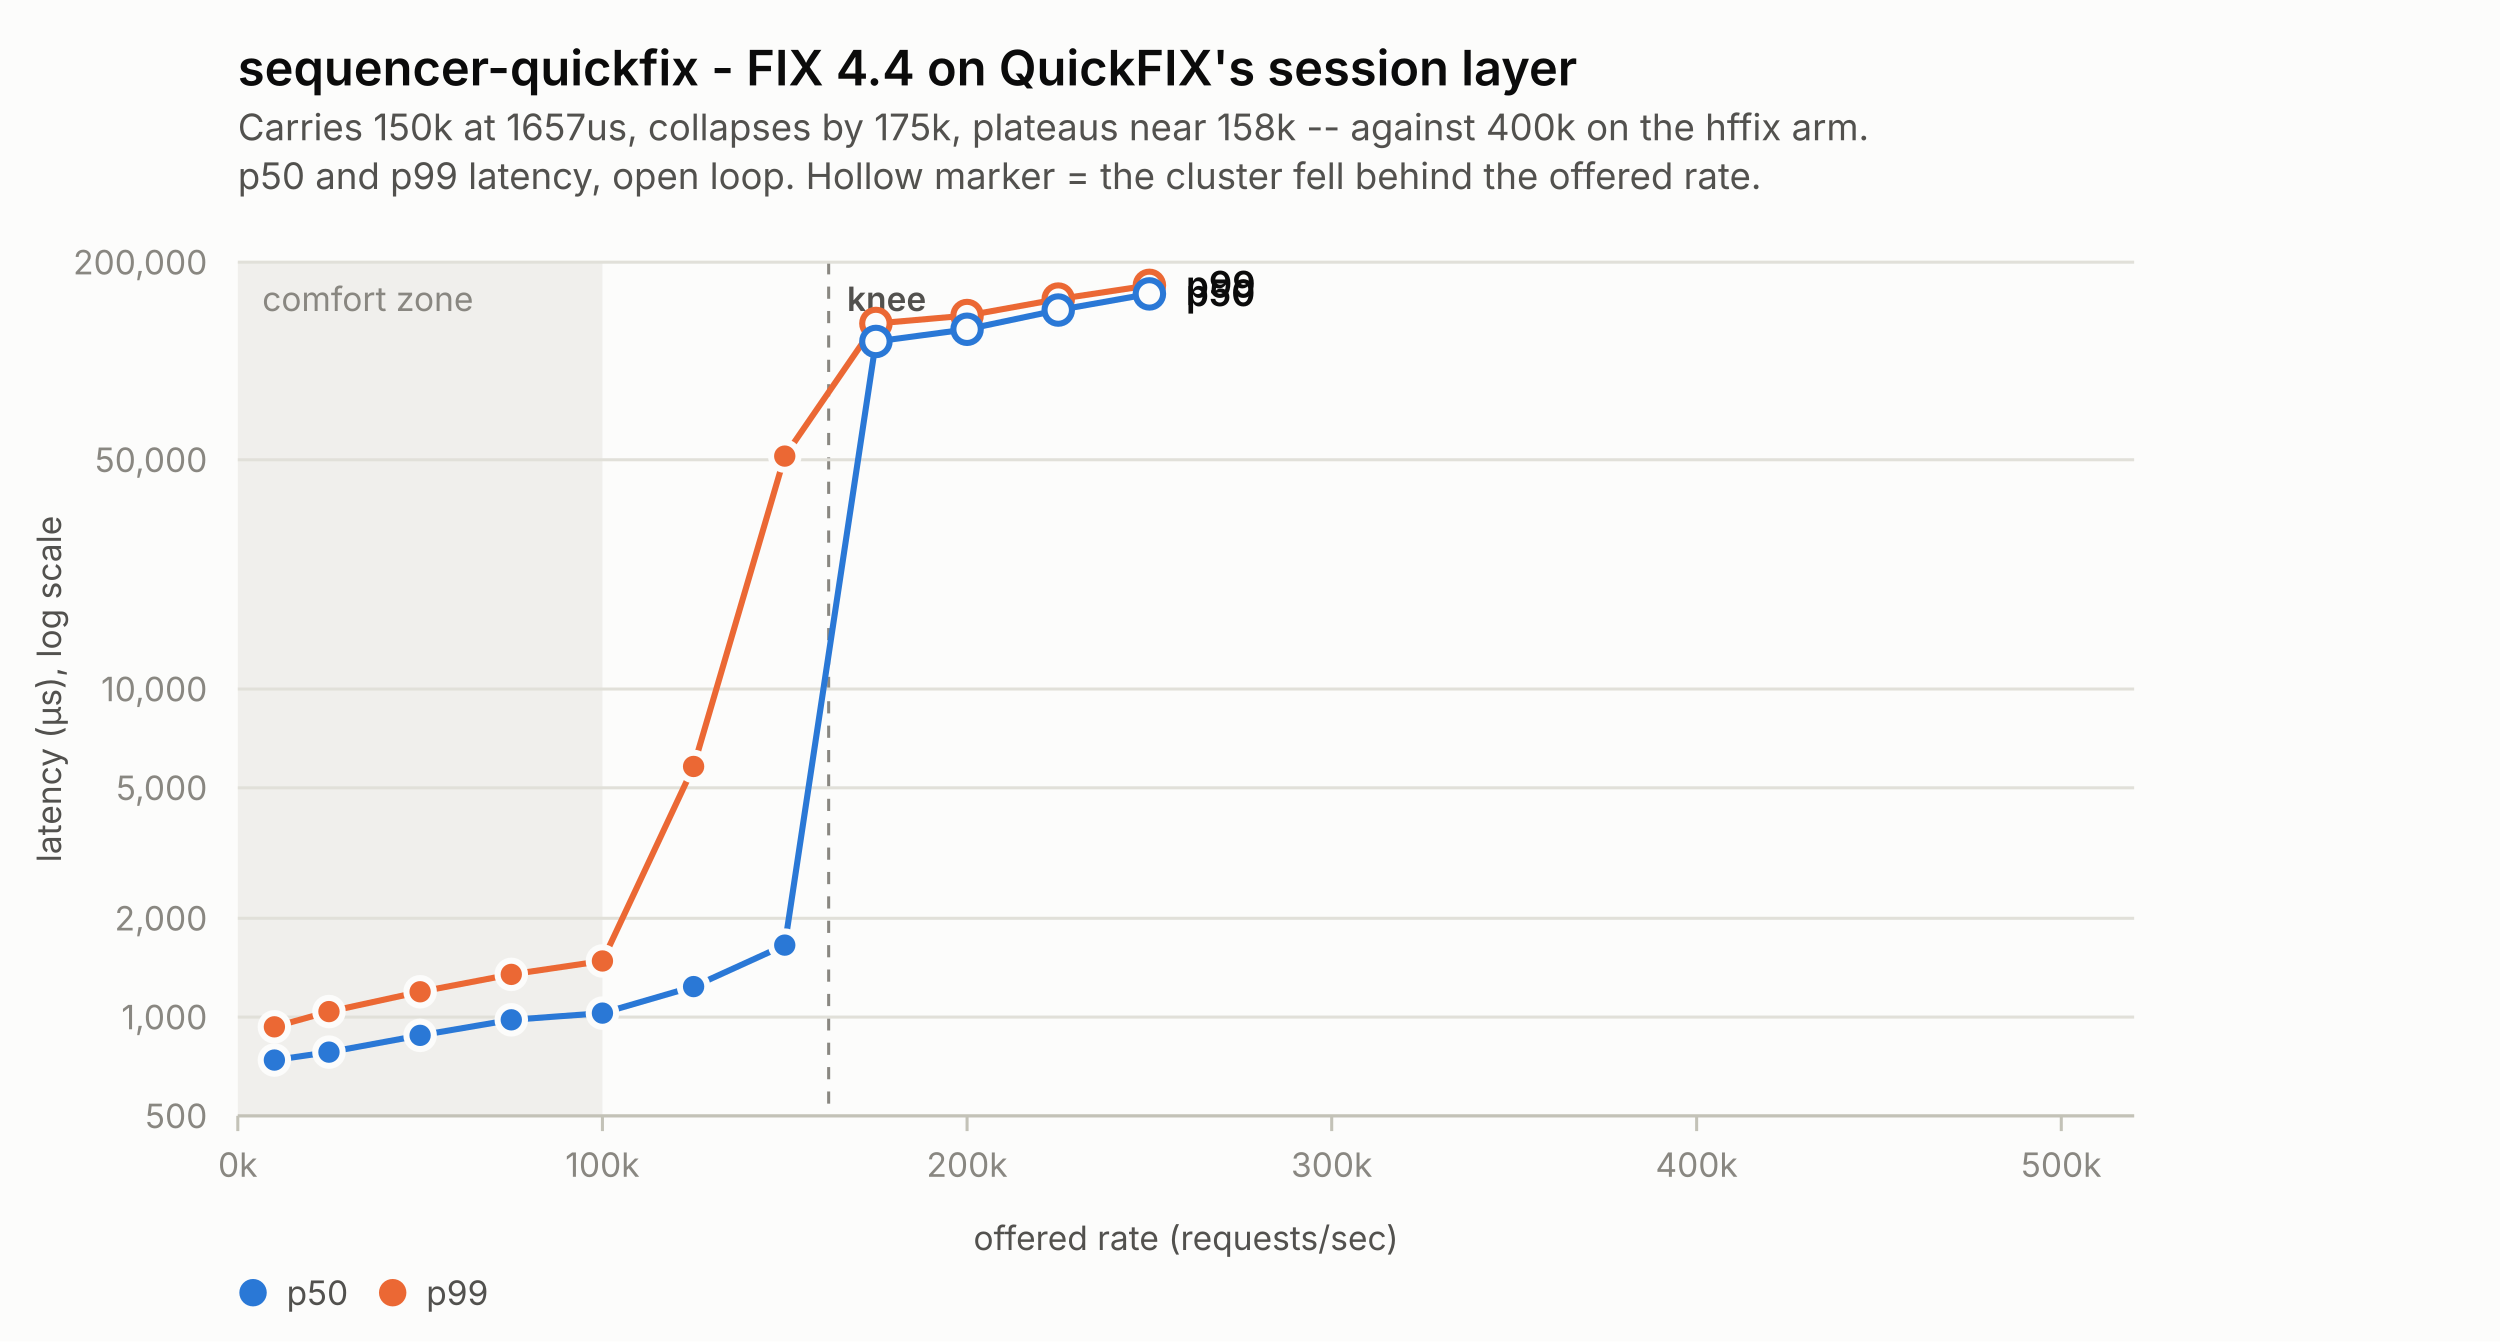
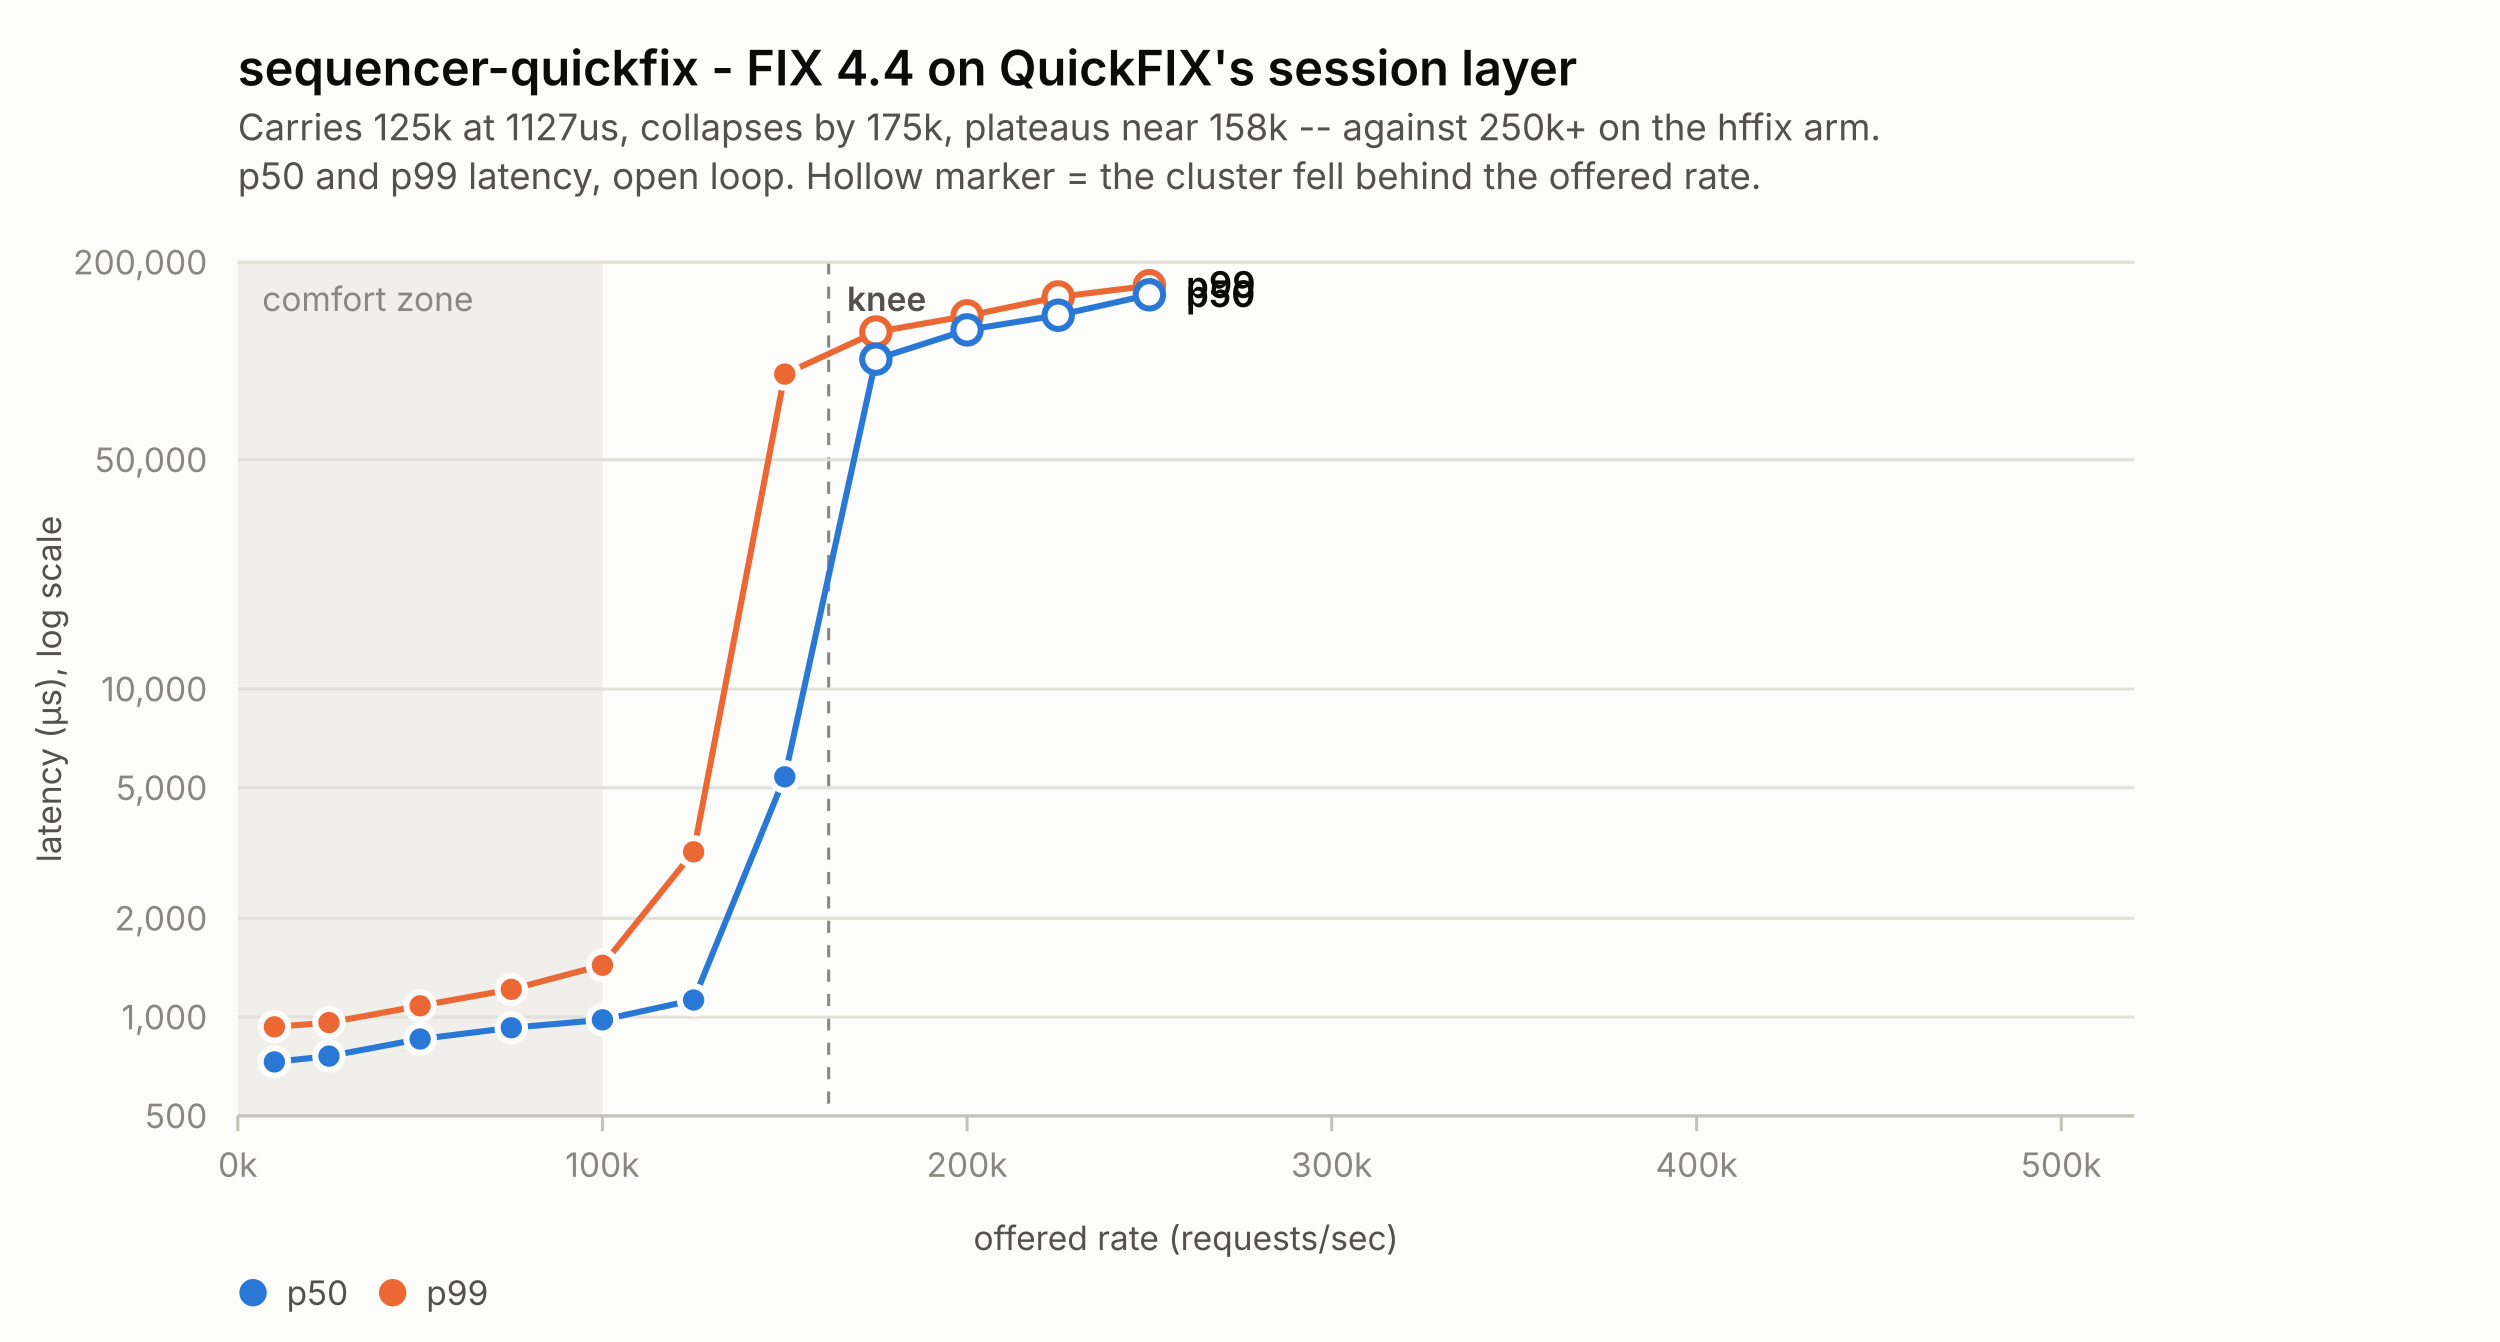
<svg xmlns="http://www.w3.org/2000/svg" width="820" height="440" viewBox="0 0 820 440" font-family="system-ui,-apple-system,&quot;Segoe UI&quot;,sans-serif" role="img" aria-label="sequencer-quickfix - FIX 4.4 on QuickFIX's session layer">
  <rect width="820" height="440" fill="#fcfcfb" />
  <text x="78" y="28" font-size="16" font-weight="600" fill="#0b0b0b">sequencer-quickfix - FIX 4.4 on QuickFIX's session layer</text>
-   <text x="78" y="46" font-size="12" fill="#52514e">Carries 150k at 1657us, collapses by 175k, plateaus near 158k -- against 400k on the hffix arm.</text>
+   <text x="78" y="46" font-size="12" fill="#52514e">Carries 125k at 1127us, collapses by 175k, plateaus near 158k -- against 250k+ on the hffix arm.</text>
  <text x="78" y="62" font-size="12" fill="#52514e">p50 and p99 latency, open loop. Hollow marker = the cluster fell behind the offered rate.</text>
  <rect x="78" y="86" width="119.6" height="280" fill="#f0efec" />
  <text x="86" y="102" font-size="11" fill="#898781">comfort zone</text>
  <line x1="271.8" y1="86" x2="271.8" y2="366" stroke="#898781" stroke-width="1" stroke-dasharray="4 4" />
  <text x="277.8" y="102" font-size="11" font-weight="600" fill="#52514e">knee</text>
  <line x1="78" y1="366.0" x2="700" y2="366.0" stroke="#e1e0d9" stroke-width="1" />
  <text x="68" y="370.0" font-size="11" fill="#898781" text-anchor="end">500</text>
  <line x1="78" y1="333.6" x2="700" y2="333.6" stroke="#e1e0d9" stroke-width="1" />
  <text x="68" y="337.6" font-size="11" fill="#898781" text-anchor="end">1,000</text>
  <line x1="78" y1="301.2" x2="700" y2="301.2" stroke="#e1e0d9" stroke-width="1" />
  <text x="68" y="305.2" font-size="11" fill="#898781" text-anchor="end">2,000</text>
  <line x1="78" y1="258.4" x2="700" y2="258.4" stroke="#e1e0d9" stroke-width="1" />
  <text x="68" y="262.4" font-size="11" fill="#898781" text-anchor="end">5,000</text>
  <line x1="78" y1="226.0" x2="700" y2="226.0" stroke="#e1e0d9" stroke-width="1" />
  <text x="68" y="230.0" font-size="11" fill="#898781" text-anchor="end">10,000</text>
  <line x1="78" y1="150.8" x2="700" y2="150.8" stroke="#e1e0d9" stroke-width="1" />
  <text x="68" y="154.8" font-size="11" fill="#898781" text-anchor="end">50,000</text>
  <line x1="78" y1="86.0" x2="700" y2="86.0" stroke="#e1e0d9" stroke-width="1" />
  <text x="68" y="90.0" font-size="11" fill="#898781" text-anchor="end">200,000</text>
  <text x="20" y="226" font-size="11" fill="#52514e" text-anchor="middle" transform="rotate(-90 20 226)">latency (µs), log scale</text>
  <line x1="78" y1="366" x2="700" y2="366" stroke="#c3c2b7" stroke-width="1" />
  <line x1="78.0" y1="366" x2="78.0" y2="371" stroke="#c3c2b7" stroke-width="1" />
  <text x="78.0" y="386" font-size="11" fill="#898781" text-anchor="middle">0k</text>
  <line x1="197.6" y1="366" x2="197.6" y2="371" stroke="#c3c2b7" stroke-width="1" />
  <text x="197.6" y="386" font-size="11" fill="#898781" text-anchor="middle">100k</text>
  <line x1="317.2" y1="366" x2="317.2" y2="371" stroke="#c3c2b7" stroke-width="1" />
  <text x="317.2" y="386" font-size="11" fill="#898781" text-anchor="middle">200k</text>
  <line x1="436.8" y1="366" x2="436.8" y2="371" stroke="#c3c2b7" stroke-width="1" />
  <text x="436.8" y="386" font-size="11" fill="#898781" text-anchor="middle">300k</text>
  <line x1="556.5" y1="366" x2="556.5" y2="371" stroke="#c3c2b7" stroke-width="1" />
  <text x="556.5" y="386" font-size="11" fill="#898781" text-anchor="middle">400k</text>
  <line x1="676.1" y1="366" x2="676.1" y2="371" stroke="#c3c2b7" stroke-width="1" />
  <text x="676.1" y="386" font-size="11" fill="#898781" text-anchor="middle">500k</text>
  <text x="389" y="410" font-size="11" fill="#52514e" text-anchor="middle">offered rate (requests/sec)</text>
  <defs>
    <clipPath id="plot">
      <rect x="72" y="80" width="634" height="292" />
    </clipPath>
  </defs>
  <g clip-path="url(#plot)">
-     <path d="M90.0,336.8 L107.9,331.8 L137.8,325.3 L167.7,319.6 L197.6,315.2 L227.5,251.4 L257.4,149.6 L287.3,106.1 L317.2,103.5 L347.1,98.1 L377.0,93.6" fill="none" stroke="#eb6834" stroke-width="2" stroke-linejoin="round" stroke-linecap="round" />
+     <path d="M90.0,336.8 L107.9,335.4 L137.8,329.9 L167.7,324.5 L197.6,316.6 L227.5,279.4 L257.4,122.7 L287.3,108.9 L317.2,103.6 L347.1,97.4 L377.0,93.7" fill="none" stroke="#eb6834" stroke-width="2" stroke-linejoin="round" stroke-linecap="round" />
    <circle cx="90.0" cy="336.8" r="4.5" fill="#eb6834" stroke="#fcfcfb" stroke-width="2" />
-     <circle cx="107.9" cy="331.8" r="4.5" fill="#eb6834" stroke="#fcfcfb" stroke-width="2" />
-     <circle cx="137.8" cy="325.3" r="4.5" fill="#eb6834" stroke="#fcfcfb" stroke-width="2" />
-     <circle cx="167.7" cy="319.6" r="4.5" fill="#eb6834" stroke="#fcfcfb" stroke-width="2" />
-     <circle cx="197.6" cy="315.2" r="4.5" fill="#eb6834" stroke="#fcfcfb" stroke-width="2" />
-     <circle cx="227.5" cy="251.4" r="4.5" fill="#eb6834" stroke="#fcfcfb" stroke-width="2" />
-     <circle cx="257.4" cy="149.6" r="4.5" fill="#eb6834" stroke="#fcfcfb" stroke-width="2" />
-     <circle cx="287.3" cy="106.1" r="4.5" fill="#fcfcfb" stroke="#eb6834" stroke-width="2" />
-     <circle cx="317.2" cy="103.5" r="4.5" fill="#fcfcfb" stroke="#eb6834" stroke-width="2" />
-     <circle cx="347.1" cy="98.1" r="4.5" fill="#fcfcfb" stroke="#eb6834" stroke-width="2" />
-     <circle cx="377.0" cy="93.6" r="4.5" fill="#fcfcfb" stroke="#eb6834" stroke-width="2" />
-     <path d="M90.0,347.7 L107.9,345.1 L137.8,339.6 L167.7,334.5 L197.6,332.3 L227.5,323.6 L257.4,310.0 L287.3,112.0 L317.2,108.0 L347.1,101.7 L377.0,96.4" fill="none" stroke="#2a78d6" stroke-width="2" stroke-linejoin="round" stroke-linecap="round" />
-     <circle cx="90.0" cy="347.7" r="4.5" fill="#2a78d6" stroke="#fcfcfb" stroke-width="2" />
-     <circle cx="107.9" cy="345.1" r="4.5" fill="#2a78d6" stroke="#fcfcfb" stroke-width="2" />
-     <circle cx="137.8" cy="339.6" r="4.5" fill="#2a78d6" stroke="#fcfcfb" stroke-width="2" />
-     <circle cx="167.7" cy="334.5" r="4.5" fill="#2a78d6" stroke="#fcfcfb" stroke-width="2" />
-     <circle cx="197.6" cy="332.3" r="4.5" fill="#2a78d6" stroke="#fcfcfb" stroke-width="2" />
-     <circle cx="227.5" cy="323.6" r="4.5" fill="#2a78d6" stroke="#fcfcfb" stroke-width="2" />
-     <circle cx="257.4" cy="310.0" r="4.5" fill="#2a78d6" stroke="#fcfcfb" stroke-width="2" />
-     <circle cx="287.3" cy="112.0" r="4.5" fill="#fcfcfb" stroke="#2a78d6" stroke-width="2" />
-     <circle cx="317.2" cy="108.0" r="4.5" fill="#fcfcfb" stroke="#2a78d6" stroke-width="2" />
-     <circle cx="347.1" cy="101.7" r="4.5" fill="#fcfcfb" stroke="#2a78d6" stroke-width="2" />
-     <circle cx="377.0" cy="96.4" r="4.5" fill="#fcfcfb" stroke="#2a78d6" stroke-width="2" />
+     <circle cx="107.9" cy="335.4" r="4.5" fill="#eb6834" stroke="#fcfcfb" stroke-width="2" />
+     <circle cx="137.8" cy="329.9" r="4.5" fill="#eb6834" stroke="#fcfcfb" stroke-width="2" />
+     <circle cx="167.7" cy="324.5" r="4.5" fill="#eb6834" stroke="#fcfcfb" stroke-width="2" />
+     <circle cx="197.6" cy="316.6" r="4.5" fill="#eb6834" stroke="#fcfcfb" stroke-width="2" />
+     <circle cx="227.5" cy="279.4" r="4.5" fill="#eb6834" stroke="#fcfcfb" stroke-width="2" />
+     <circle cx="257.4" cy="122.7" r="4.5" fill="#eb6834" stroke="#fcfcfb" stroke-width="2" />
+     <circle cx="287.3" cy="108.9" r="4.5" fill="#fcfcfb" stroke="#eb6834" stroke-width="2" />
+     <circle cx="317.2" cy="103.6" r="4.5" fill="#fcfcfb" stroke="#eb6834" stroke-width="2" />
+     <circle cx="347.1" cy="97.4" r="4.5" fill="#fcfcfb" stroke="#eb6834" stroke-width="2" />
+     <circle cx="377.0" cy="93.7" r="4.5" fill="#fcfcfb" stroke="#eb6834" stroke-width="2" />
+     <path d="M90.0,348.3 L107.9,346.4 L137.8,340.8 L167.7,337.1 L197.6,334.5 L227.5,328.0 L257.4,254.8 L287.3,117.8 L317.2,108.2 L347.1,103.4 L377.0,96.7" fill="none" stroke="#2a78d6" stroke-width="2" stroke-linejoin="round" stroke-linecap="round" />
+     <circle cx="90.0" cy="348.3" r="4.5" fill="#2a78d6" stroke="#fcfcfb" stroke-width="2" />
+     <circle cx="107.9" cy="346.4" r="4.5" fill="#2a78d6" stroke="#fcfcfb" stroke-width="2" />
+     <circle cx="137.8" cy="340.8" r="4.5" fill="#2a78d6" stroke="#fcfcfb" stroke-width="2" />
+     <circle cx="167.7" cy="337.1" r="4.5" fill="#2a78d6" stroke="#fcfcfb" stroke-width="2" />
+     <circle cx="197.6" cy="334.5" r="4.5" fill="#2a78d6" stroke="#fcfcfb" stroke-width="2" />
+     <circle cx="227.5" cy="328.0" r="4.5" fill="#2a78d6" stroke="#fcfcfb" stroke-width="2" />
+     <circle cx="257.4" cy="254.8" r="4.5" fill="#2a78d6" stroke="#fcfcfb" stroke-width="2" />
+     <circle cx="287.3" cy="117.8" r="4.5" fill="#fcfcfb" stroke="#2a78d6" stroke-width="2" />
+     <circle cx="317.2" cy="108.2" r="4.5" fill="#fcfcfb" stroke="#2a78d6" stroke-width="2" />
+     <circle cx="347.1" cy="103.4" r="4.5" fill="#fcfcfb" stroke="#2a78d6" stroke-width="2" />
+     <circle cx="377.0" cy="96.7" r="4.5" fill="#fcfcfb" stroke="#2a78d6" stroke-width="2" />
  </g>
-   <text x="389.0" y="97.6" font-size="12" font-weight="600" fill="#0b0b0b">p99</text>
-   <text x="389.0" y="100.4" font-size="12" font-weight="600" fill="#0b0b0b">p50</text>
+   <text x="389.0" y="97.7" font-size="12" font-weight="600" fill="#0b0b0b">p99</text>
+   <text x="389.0" y="100.7" font-size="12" font-weight="600" fill="#0b0b0b">p50</text>
  <circle cx="83" cy="424" r="4.5" fill="#2a78d6" />
  <text x="94" y="428" font-size="11" fill="#52514e">p50</text>
  <circle cx="128.8" cy="424" r="4.5" fill="#eb6834" />
  <text x="139.8" y="428" font-size="11" fill="#52514e">p99</text>
</svg>
